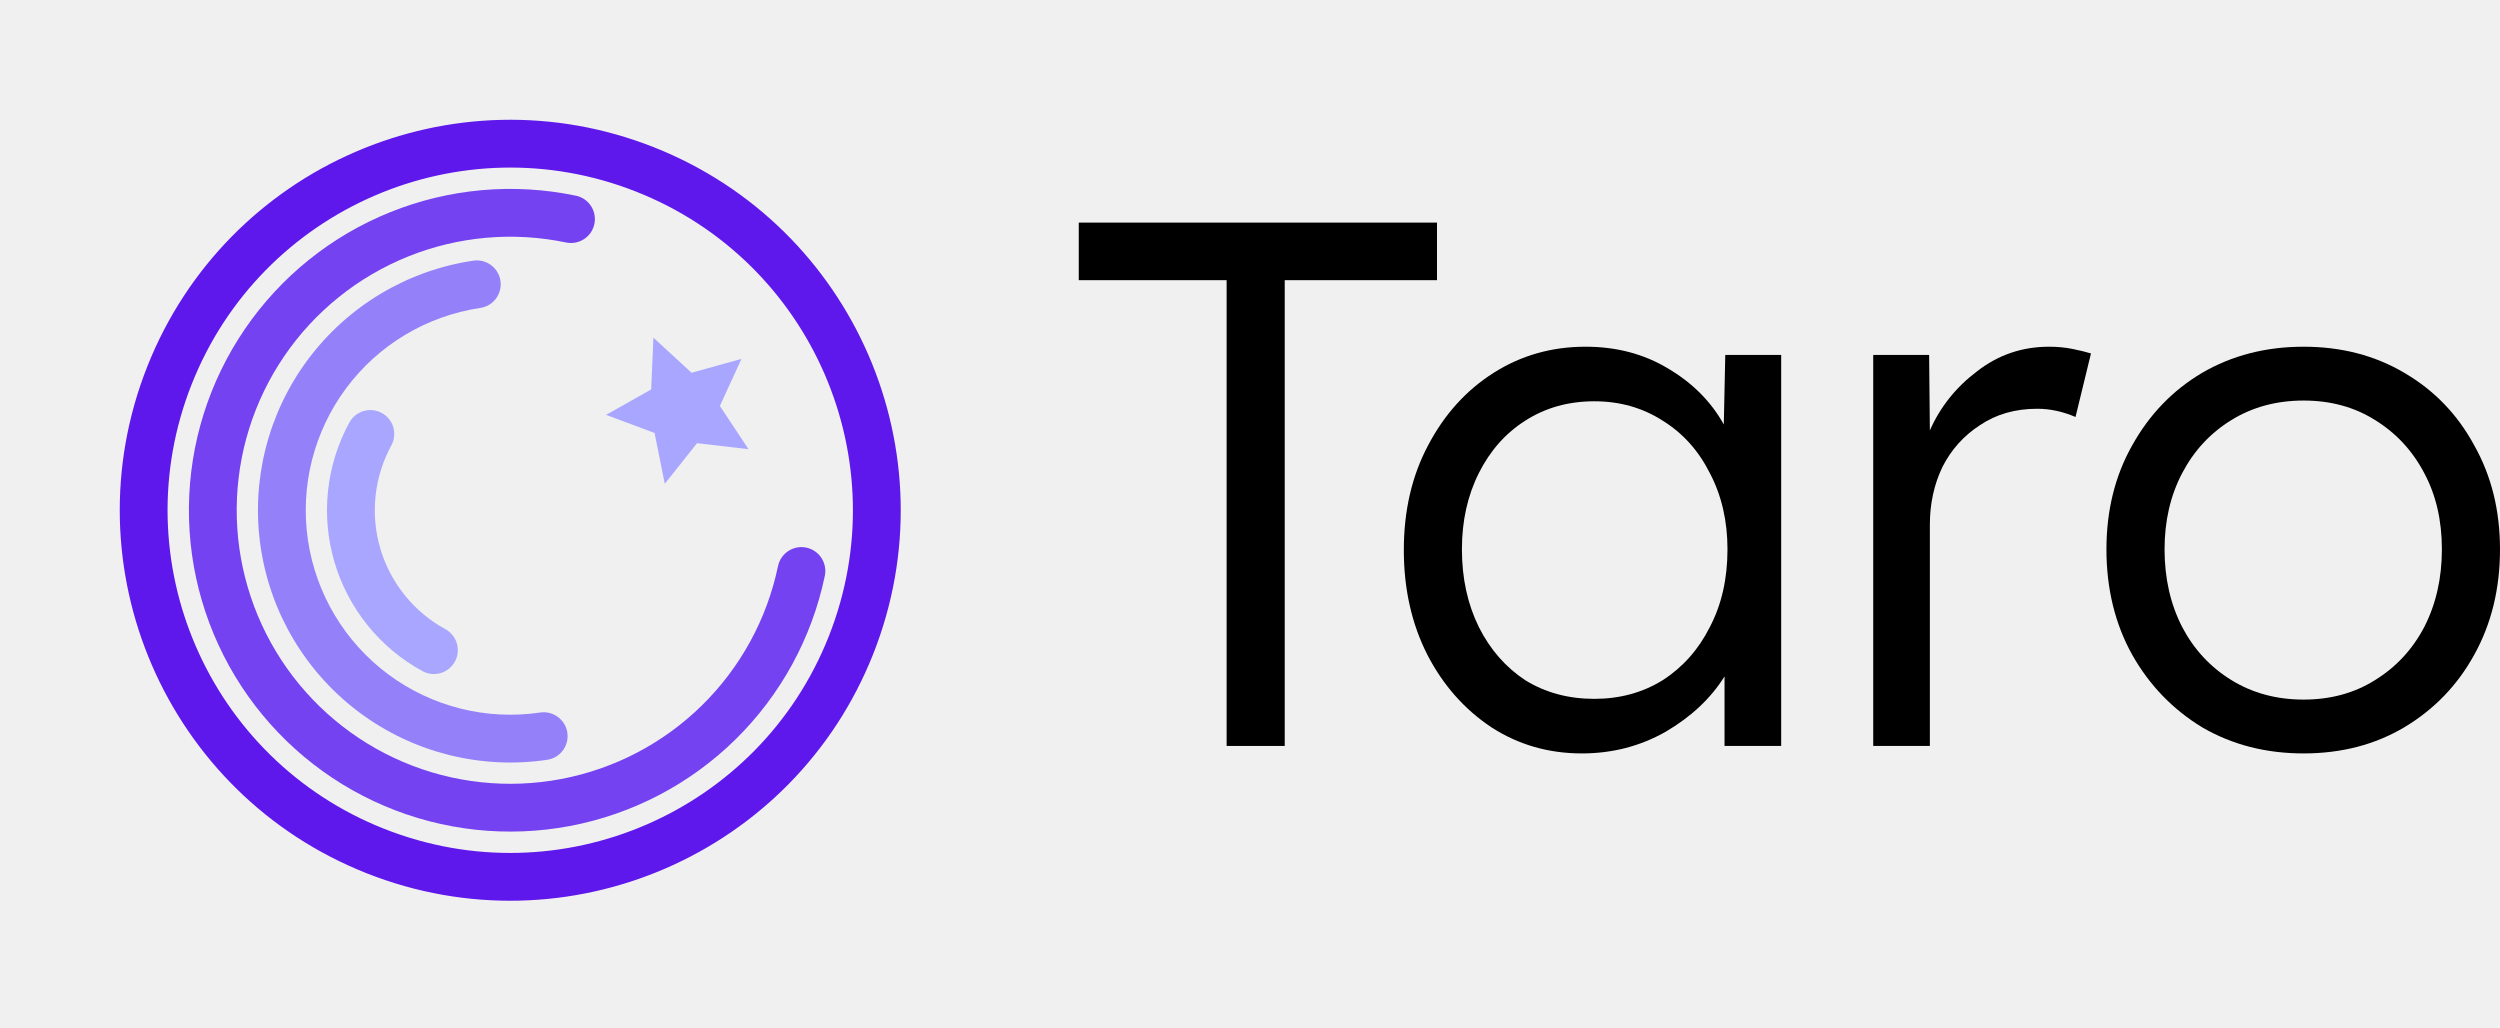
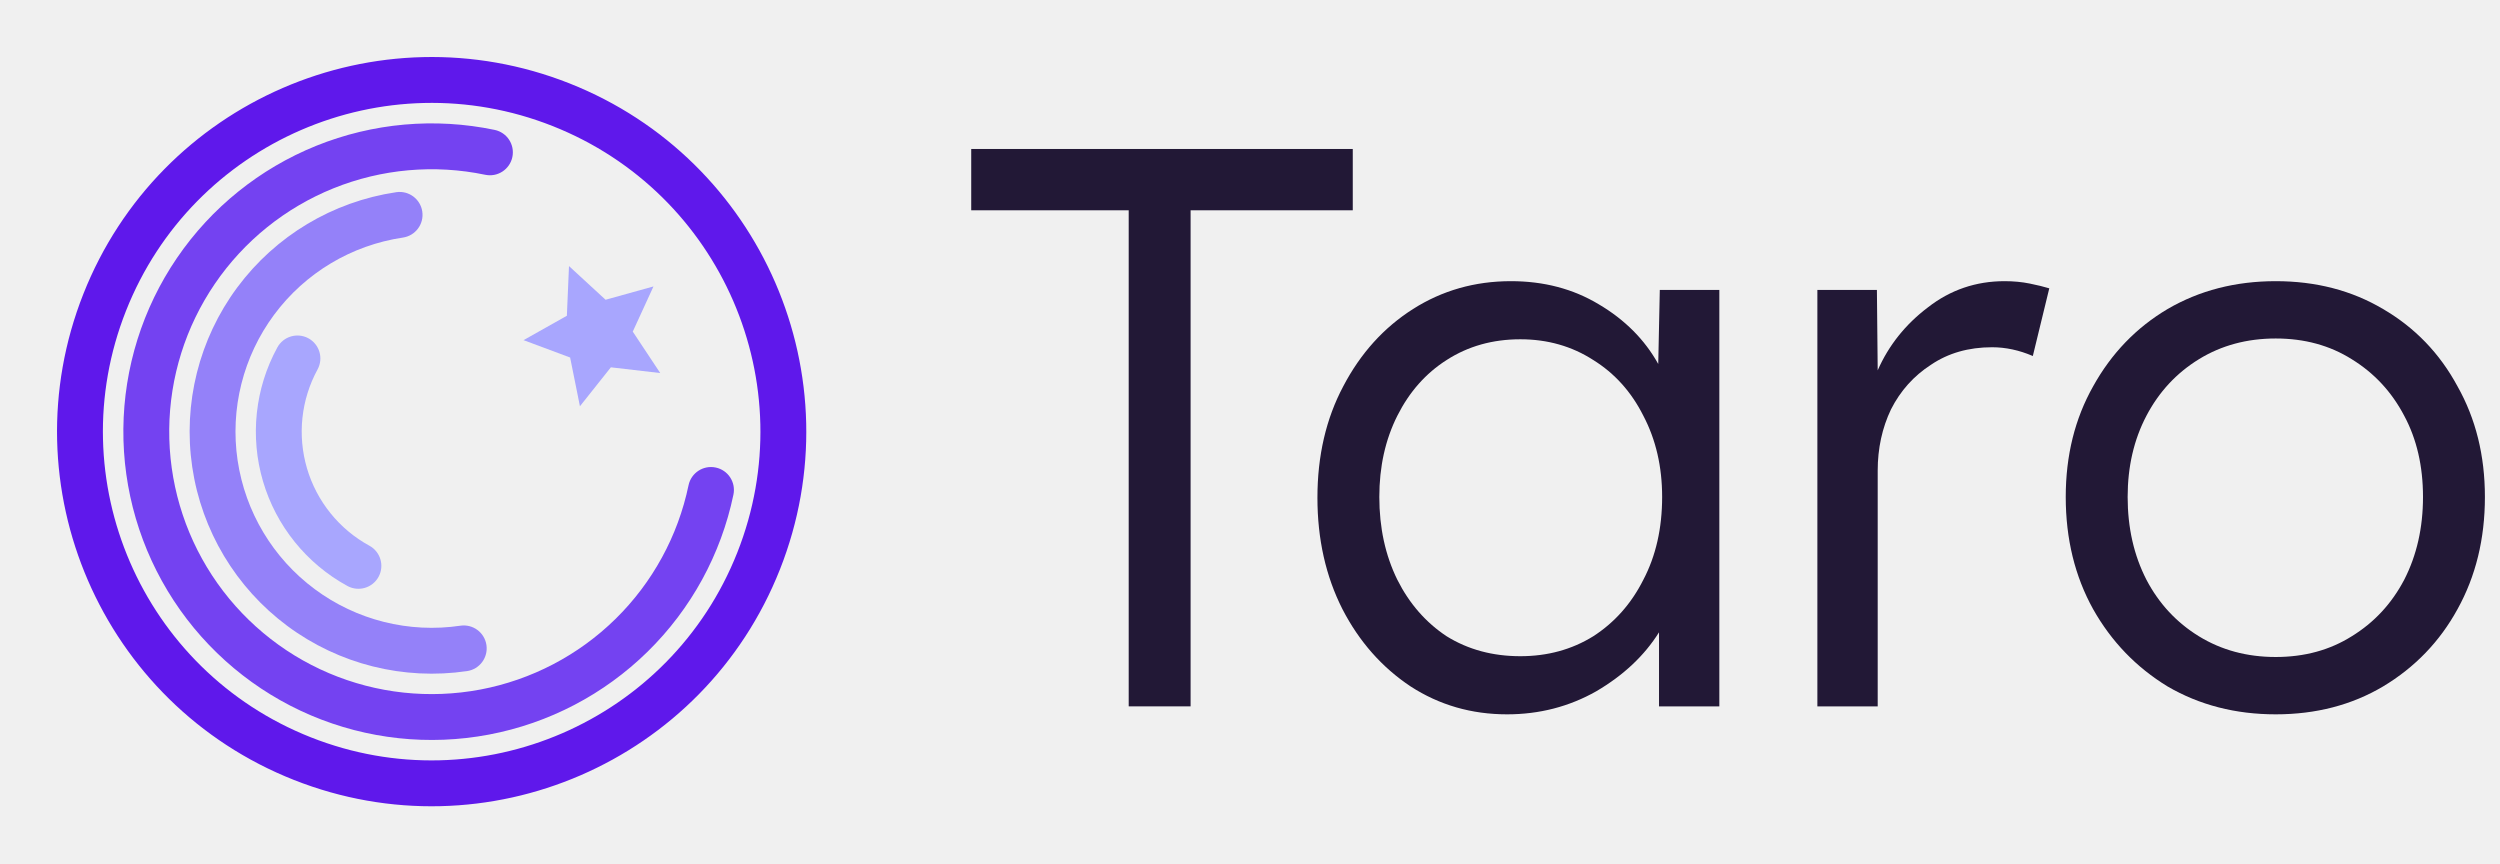
- <svg xmlns="http://www.w3.org/2000/svg" width="146" height="60" viewBox="0 0 146 60" fill="none">
-   <path d="M71.635 43.563V16.362H63V13H83.921V16.362H75.028V43.563H71.635Z" fill="black" />
-   <path d="M92.379 44C90.431 44 88.67 43.491 87.095 42.472C85.52 41.424 84.274 40.012 83.357 38.237C82.441 36.432 81.983 34.394 81.983 32.124C81.983 29.824 82.455 27.787 83.4 26.011C84.346 24.207 85.62 22.795 87.224 21.776C88.828 20.757 90.618 20.248 92.594 20.248C94.398 20.248 96.002 20.67 97.405 21.514C98.837 22.358 99.926 23.45 100.67 24.789L100.756 20.728H104.021V43.563H100.713V39.503C99.911 40.783 98.766 41.861 97.276 42.734C95.787 43.578 94.155 44 92.379 44ZM93.109 40.813C94.599 40.813 95.93 40.449 97.105 39.721C98.279 38.964 99.195 37.931 99.854 36.621C100.542 35.311 100.885 33.798 100.885 32.08C100.885 30.421 100.542 28.937 99.854 27.627C99.195 26.317 98.279 25.298 97.105 24.57C95.93 23.814 94.599 23.435 93.109 23.435C91.591 23.435 90.245 23.814 89.071 24.57C87.925 25.298 87.023 26.317 86.365 27.627C85.706 28.937 85.376 30.421 85.376 32.08C85.376 33.769 85.706 35.282 86.365 36.621C87.023 37.931 87.925 38.964 89.071 39.721C90.245 40.449 91.591 40.813 93.109 40.813Z" fill="black" />
-   <path d="M109.396 43.563V20.728H112.661L112.704 25.138C113.306 23.77 114.222 22.62 115.454 21.689C116.685 20.728 118.089 20.248 119.664 20.248C120.151 20.248 120.609 20.291 121.039 20.379C121.468 20.466 121.826 20.553 122.113 20.641L121.21 24.352C120.466 24.032 119.721 23.872 118.977 23.872C117.688 23.872 116.571 24.192 115.626 24.832C114.68 25.444 113.95 26.259 113.435 27.277C112.948 28.296 112.704 29.417 112.704 30.639V43.563H109.396Z" fill="black" />
-   <path d="M134.529 44C132.324 44 130.348 43.491 128.601 42.472C126.882 41.424 125.522 40.012 124.519 38.237C123.517 36.432 123.016 34.38 123.016 32.08C123.016 29.81 123.517 27.787 124.519 26.011C125.522 24.207 126.882 22.795 128.601 21.776C130.348 20.757 132.324 20.248 134.529 20.248C136.734 20.248 138.696 20.757 140.415 21.776C142.162 22.795 143.522 24.207 144.496 26.011C145.498 27.787 146 29.81 146 32.08C146 34.38 145.498 36.432 144.496 38.237C143.522 40.012 142.162 41.424 140.415 42.472C138.696 43.491 136.734 44 134.529 44ZM134.529 40.856C136.104 40.856 137.493 40.478 138.696 39.721C139.928 38.964 140.887 37.931 141.575 36.621C142.262 35.282 142.606 33.769 142.606 32.08C142.606 30.392 142.262 28.907 141.575 27.627C140.887 26.317 139.928 25.284 138.696 24.527C137.493 23.77 136.104 23.392 134.529 23.392C132.954 23.392 131.551 23.77 130.319 24.527C129.088 25.284 128.128 26.317 127.441 27.627C126.753 28.937 126.41 30.421 126.41 32.08C126.41 33.769 126.753 35.282 127.441 36.621C128.128 37.931 129.088 38.964 130.319 39.721C131.551 40.478 132.954 40.856 134.529 40.856Z" fill="black" />
-   <path fill-rule="evenodd" clip-rule="evenodd" d="M26.566 38.637C26.197 39.314 25.349 39.563 24.672 39.194C23.439 38.521 22.35 37.612 21.468 36.518C20.585 35.424 19.927 34.167 19.531 32.819C19.134 31.47 19.008 30.057 19.157 28.66C19.307 27.262 19.73 25.908 20.403 24.675C20.773 23.998 21.621 23.749 22.297 24.118C22.974 24.487 23.223 25.335 22.854 26.012C22.357 26.924 22.044 27.924 21.933 28.957C21.822 29.99 21.916 31.035 22.209 32.031C22.502 33.028 22.989 33.957 23.641 34.765C24.293 35.574 25.098 36.246 26.01 36.743C26.686 37.113 26.936 37.961 26.566 38.637Z" fill="#A8A6FE" />
-   <path fill-rule="evenodd" clip-rule="evenodd" d="M33.133 42.788C33.245 43.551 32.719 44.26 31.956 44.373C28.09 44.945 24.156 43.958 21.018 41.63C17.88 39.301 15.796 35.821 15.224 31.955C14.651 28.09 15.638 24.155 17.967 21.017C20.296 17.879 23.776 15.795 27.641 15.223C28.404 15.11 29.114 15.637 29.227 16.399C29.339 17.162 28.813 17.872 28.05 17.984C24.917 18.448 22.096 20.138 20.209 22.681C18.321 25.224 17.521 28.413 17.985 31.547C18.449 34.68 20.138 37.5 22.682 39.388C25.225 41.275 28.414 42.075 31.547 41.611C32.31 41.499 33.02 42.025 33.133 42.788Z" fill="#9481F9" />
-   <path fill-rule="evenodd" clip-rule="evenodd" d="M47.088 31.98C47.842 32.138 48.326 32.877 48.169 33.632C47.411 37.265 45.592 40.592 42.944 43.192C40.295 45.792 36.934 47.548 33.287 48.238C29.64 48.928 25.871 48.521 22.455 47.069C19.039 45.617 16.131 43.184 14.098 40.079C12.065 36.974 10.998 33.335 11.033 29.624C11.067 25.912 12.202 22.294 14.293 19.228C16.383 16.161 19.337 13.783 22.779 12.395C26.221 11.006 29.998 10.67 33.631 11.428C34.386 11.585 34.87 12.325 34.712 13.08C34.555 13.834 33.816 14.318 33.061 14.161C29.968 13.516 26.753 13.802 23.823 14.984C20.893 16.166 18.379 18.19 16.599 20.8C14.819 23.411 13.854 26.49 13.824 29.65C13.795 32.809 14.703 35.906 16.433 38.55C18.164 41.193 20.64 43.264 23.547 44.5C26.455 45.736 29.664 46.083 32.768 45.495C35.873 44.908 38.733 43.413 40.988 41.2C43.243 38.986 44.791 36.154 45.436 33.062C45.594 32.307 46.333 31.823 47.088 31.98Z" fill="#7442F1" />
-   <path fill-rule="evenodd" clip-rule="evenodd" d="M11.194 22.44C7.129 32.715 12.164 44.339 22.439 48.404C32.715 52.468 44.339 47.433 48.403 37.158C52.467 26.883 47.432 15.258 37.157 11.194C26.882 7.13 15.258 12.165 11.194 22.44ZM21.413 50.999C9.704 46.368 3.966 33.122 8.598 21.413C13.229 9.704 26.475 3.967 38.184 8.598C49.893 13.229 55.63 26.476 50.999 38.184C46.368 49.893 33.121 55.631 21.413 50.999Z" fill="#5F18EB" />
-   <path d="M38.159 19.719L40.386 21.769L43.302 20.958L42.04 23.709L43.713 26.232L40.706 25.882L38.824 28.253L38.227 25.285L35.392 24.228L38.029 22.743L38.159 19.719Z" fill="#A8A6FE" />
+ <svg xmlns="http://www.w3.org/2000/svg" width="139" height="48" viewBox="0 0 139 48" fill="none">
+   <g clip-path="url(#clip0_29_1407)">
+     <path fill-rule="evenodd" clip-rule="evenodd" d="M21.048 32.072C20.711 32.69 19.936 32.918 19.318 32.581C18.191 31.966 17.197 31.135 16.391 30.136C15.585 29.137 14.984 27.989 14.622 26.757C14.26 25.526 14.144 24.235 14.281 22.959C14.417 21.682 14.804 20.445 15.419 19.319C15.756 18.701 16.531 18.473 17.149 18.81C17.767 19.147 17.994 19.922 17.657 20.54C17.203 21.373 16.917 22.287 16.816 23.23C16.715 24.174 16.801 25.128 17.068 26.038C17.336 26.948 17.78 27.797 18.376 28.535C18.971 29.274 19.706 29.888 20.539 30.342C21.157 30.679 21.385 31.454 21.048 32.072Z" fill="#A8A6FE" />
+     <path fill-rule="evenodd" clip-rule="evenodd" d="M27.046 35.864C27.149 36.56 26.668 37.209 25.972 37.312C22.441 37.834 18.847 36.933 15.981 34.806C13.115 32.679 11.211 29.5 10.689 25.97C10.166 22.439 11.067 18.845 13.194 15.979C15.322 13.113 18.5 11.209 22.031 10.686C22.727 10.583 23.376 11.064 23.479 11.761C23.582 12.457 23.101 13.106 22.404 13.209C19.542 13.632 16.966 15.175 15.242 17.498C13.518 19.822 12.787 22.734 13.211 25.596C13.635 28.458 15.178 31.034 17.501 32.758C19.824 34.482 22.737 35.213 25.598 34.789C26.295 34.686 26.943 35.167 27.046 35.864Z" fill="#9481F9" />
+     <path fill-rule="evenodd" clip-rule="evenodd" d="M39.791 25.994C40.481 26.137 40.923 26.813 40.779 27.502C40.087 30.821 38.426 33.86 36.006 36.234C33.587 38.609 30.517 40.213 27.186 40.843C23.855 41.474 20.412 41.102 17.292 39.776C14.172 38.449 11.516 36.227 9.659 33.391C7.802 30.555 6.828 27.231 6.859 23.841C6.891 20.451 7.927 17.147 9.837 14.346C11.747 11.544 14.444 9.373 17.588 8.104C20.732 6.836 24.182 6.529 27.5 7.222C28.19 7.365 28.632 8.041 28.488 8.73C28.344 9.419 27.669 9.862 26.98 9.718C24.155 9.128 21.218 9.39 18.542 10.469C15.866 11.549 13.569 13.398 11.944 15.782C10.318 18.166 9.436 20.979 9.409 23.865C9.382 26.751 10.211 29.58 11.792 31.994C13.373 34.408 15.634 36.3 18.29 37.429C20.946 38.558 23.877 38.874 26.712 38.338C29.548 37.801 32.161 36.436 34.22 34.415C36.28 32.393 37.694 29.806 38.283 26.981C38.427 26.292 39.102 25.85 39.791 25.994Z" fill="#7442F1" />
+     <path fill-rule="evenodd" clip-rule="evenodd" d="M7.007 17.278C3.295 26.663 7.894 37.281 17.279 40.993C26.664 44.705 37.281 40.106 40.994 30.721C44.706 21.336 40.107 10.719 30.722 7.007C21.337 3.294 10.719 7.893 7.007 17.278ZM16.341 43.364C5.646 39.134 0.406 27.035 4.636 16.34C8.866 5.646 20.965 0.405 31.66 4.635C42.354 8.866 47.595 20.964 43.365 31.659C39.135 42.354 27.036 47.594 16.341 43.364Z" fill="#5F18EB" />
+     <path d="M31.636 14.794L33.67 16.666L36.334 15.925L35.182 18.438L36.71 20.742L33.964 20.423L32.244 22.588L31.699 19.878L29.109 18.912L31.518 17.556L31.636 14.794Z" fill="#A8A6FE" />
+     <path d="M62.756 39.274V11.692H54V8.283H75.214V11.692H66.197V39.274H62.756Z" fill="#221836" />
+     <path d="M83.79 39.717C81.816 39.717 80.029 39.2 78.432 38.167C76.835 37.105 75.572 35.673 74.642 33.873C73.713 32.043 73.249 29.977 73.249 27.675C73.249 25.343 73.728 23.277 74.686 21.477C75.644 19.646 76.937 18.215 78.563 17.182C80.189 16.149 82.004 15.633 84.008 15.633C85.838 15.633 87.464 16.061 88.887 16.916C90.339 17.772 91.442 18.879 92.198 20.237L92.285 16.119H95.595V39.274H92.241V35.157C91.428 36.455 90.266 37.547 88.756 38.433C87.246 39.289 85.591 39.717 83.79 39.717ZM84.531 36.485C86.041 36.485 87.391 36.116 88.582 35.378C89.773 34.611 90.702 33.563 91.37 32.235C92.067 30.907 92.415 29.372 92.415 27.63C92.415 25.948 92.067 24.443 91.37 23.115C90.702 21.786 89.773 20.753 88.582 20.015C87.391 19.248 86.041 18.864 84.531 18.864C82.992 18.864 81.627 19.248 80.436 20.015C79.275 20.753 78.36 21.786 77.692 23.115C77.024 24.443 76.69 25.948 76.69 27.63C76.69 29.342 77.024 30.877 77.692 32.235C78.36 33.563 79.275 34.611 80.436 35.378C81.627 36.116 82.992 36.485 84.531 36.485Z" fill="#221836" />
+     <path d="M101.046 39.274V16.119H104.356L104.4 20.591C105.01 19.204 105.939 18.038 107.188 17.093C108.436 16.119 109.859 15.633 111.457 15.633C111.95 15.633 112.415 15.677 112.851 15.765C113.286 15.854 113.649 15.942 113.94 16.031L113.025 19.794C112.27 19.47 111.515 19.307 110.76 19.307C109.453 19.307 108.32 19.632 107.362 20.281C106.404 20.901 105.663 21.727 105.14 22.76C104.647 23.793 104.4 24.93 104.4 26.169V39.274H101.046Z" fill="#221836" />
+     <path d="M126.53 39.717C124.294 39.717 122.29 39.2 120.518 38.167C118.776 37.105 117.396 35.673 116.38 33.873C115.364 32.043 114.855 29.962 114.855 27.63C114.855 25.328 115.364 23.277 116.38 21.477C117.396 19.646 118.776 18.215 120.518 17.182C122.29 16.149 124.294 15.633 126.53 15.633C128.766 15.633 130.755 16.149 132.498 17.182C134.269 18.215 135.649 19.646 136.636 21.477C137.652 23.277 138.161 25.328 138.161 27.63C138.161 29.962 137.652 32.043 136.636 33.873C135.649 35.673 134.269 37.105 132.498 38.167C130.755 39.2 128.766 39.717 126.53 39.717ZM126.53 36.529C128.127 36.529 129.535 36.145 130.755 35.378C132.004 34.611 132.977 33.563 133.674 32.235C134.371 30.877 134.719 29.342 134.719 27.63C134.719 25.919 134.371 24.413 133.674 23.115C132.977 21.786 132.004 20.739 130.755 19.971C129.535 19.204 128.127 18.82 126.53 18.82C124.933 18.82 123.51 19.204 122.261 19.971C121.012 20.739 120.039 21.786 119.342 23.115C118.645 24.443 118.297 25.948 118.297 27.63C118.297 29.342 118.645 30.877 119.342 32.235C120.039 33.563 121.012 34.611 122.261 35.378C123.51 36.145 124.933 36.529 126.53 36.529Z" fill="#221836" />
+   </g>
+   <defs>
+     <clipPath id="clip0_29_1407">
+       <rect width="138.161" height="48" fill="white" />
+     </clipPath>
+   </defs>
</svg>
